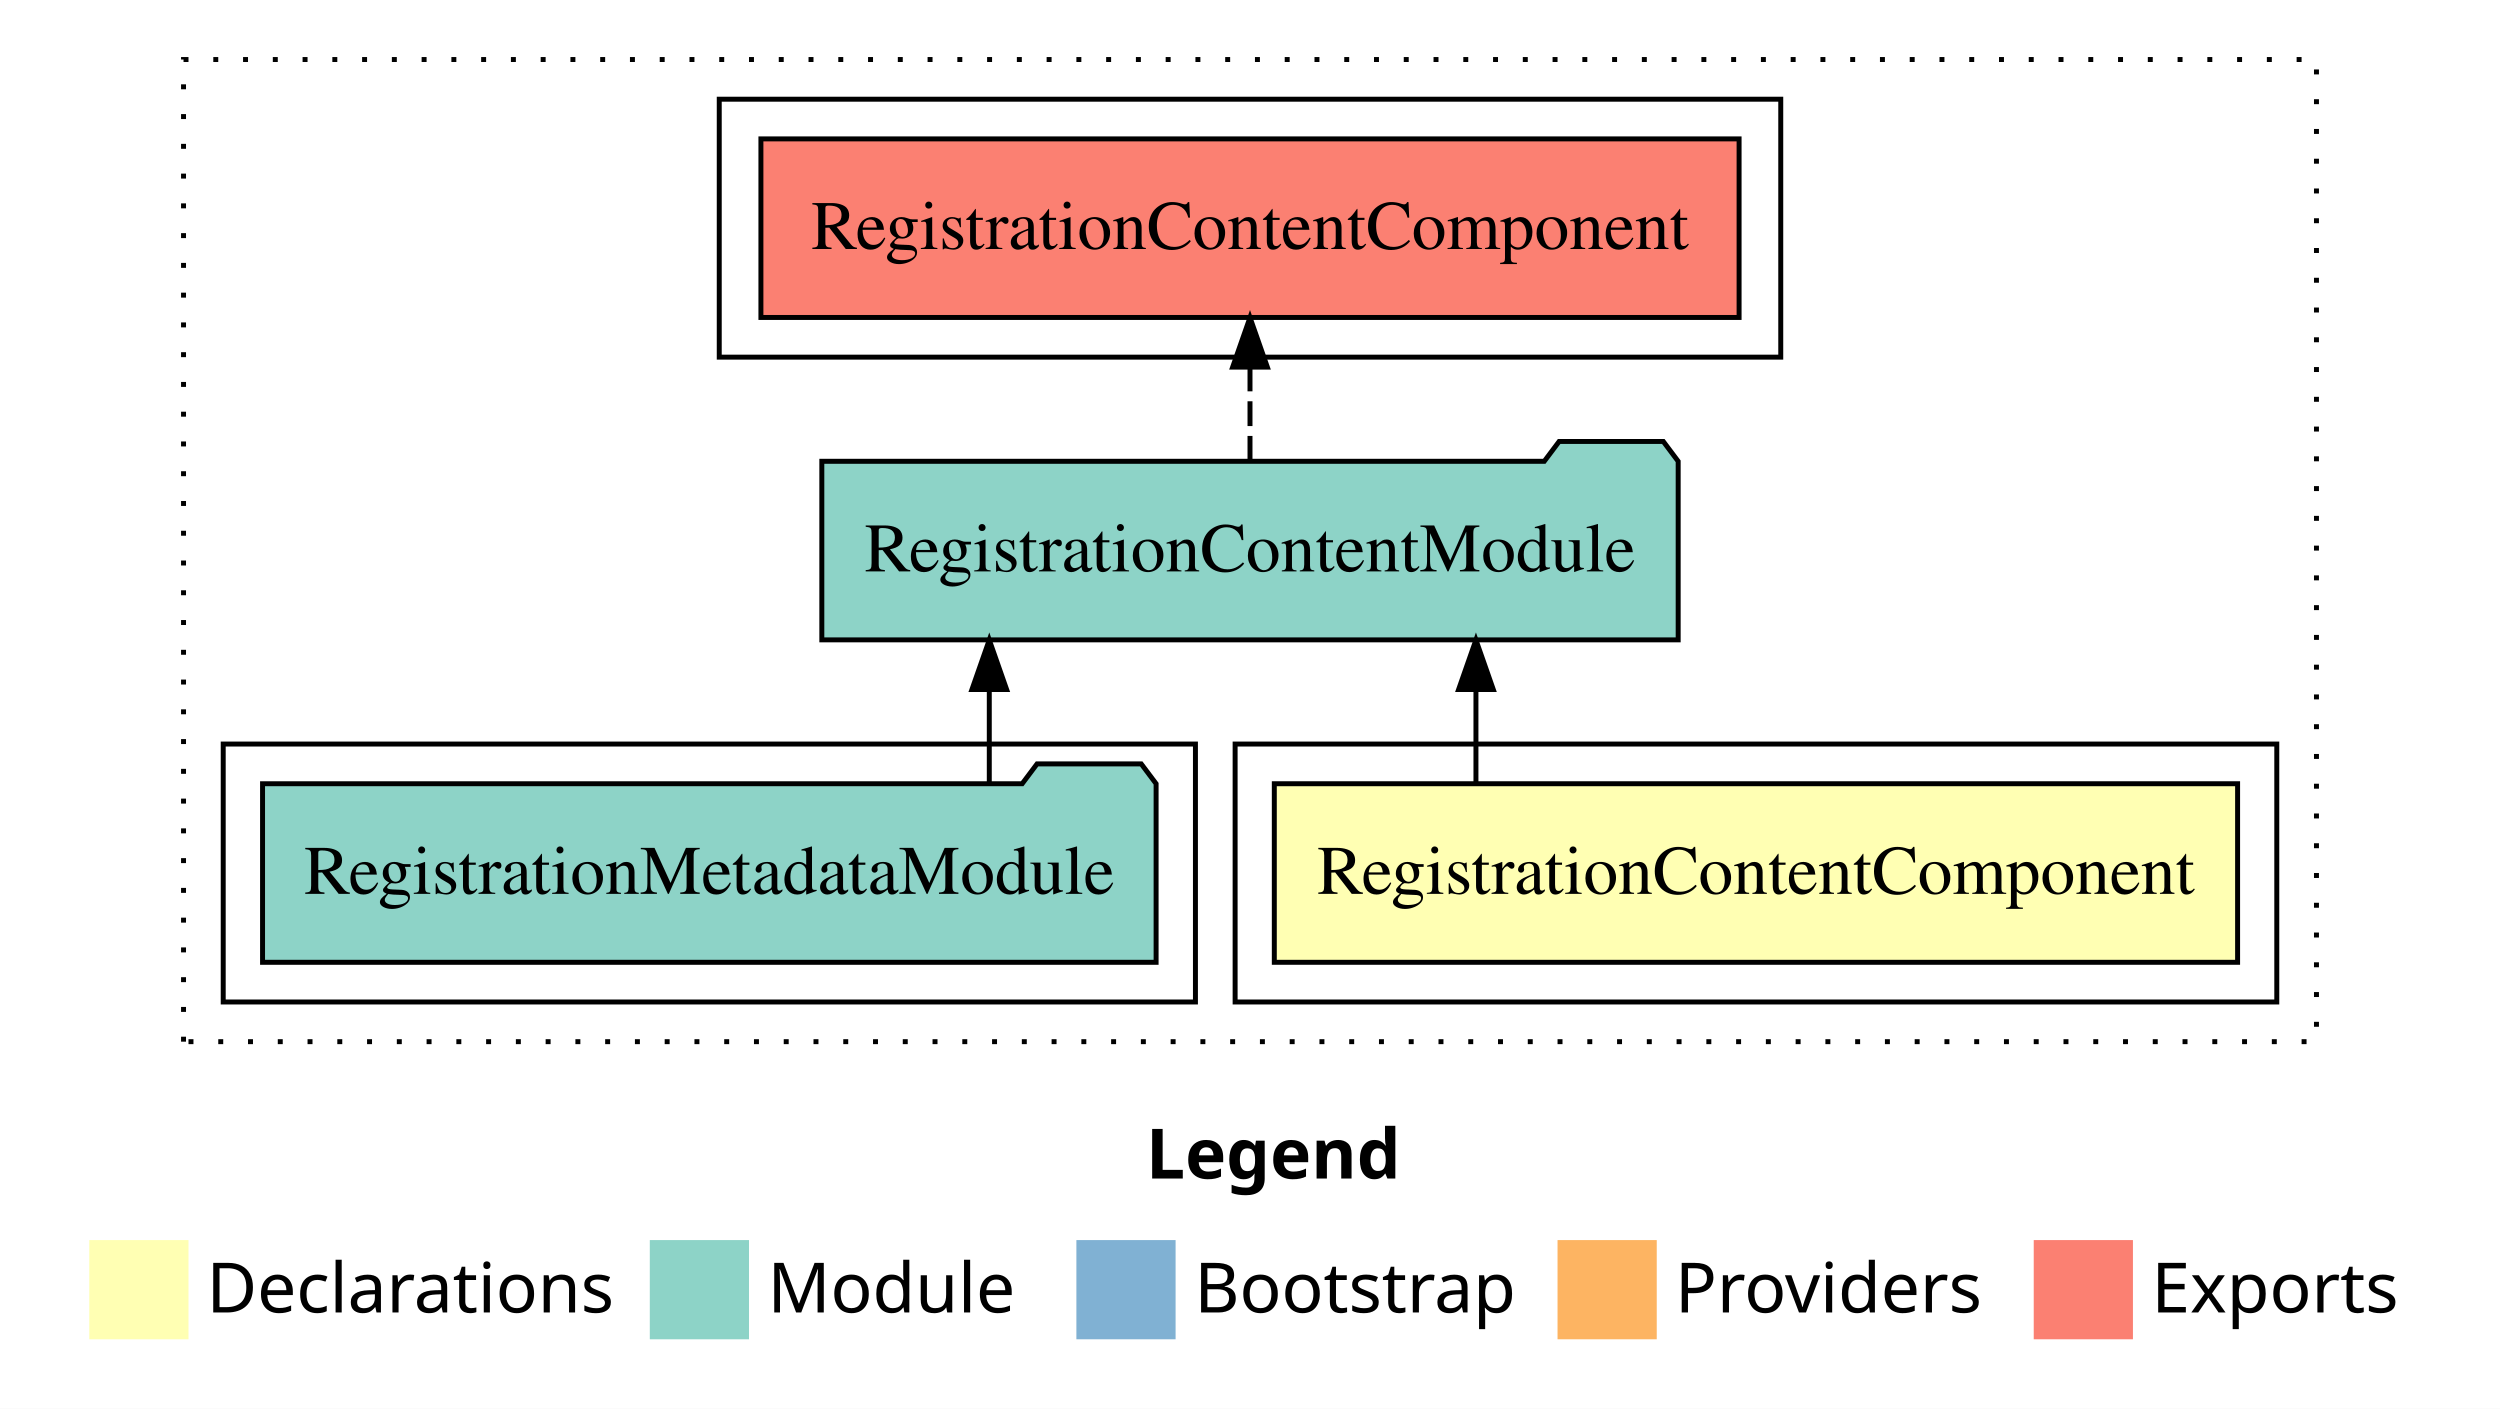
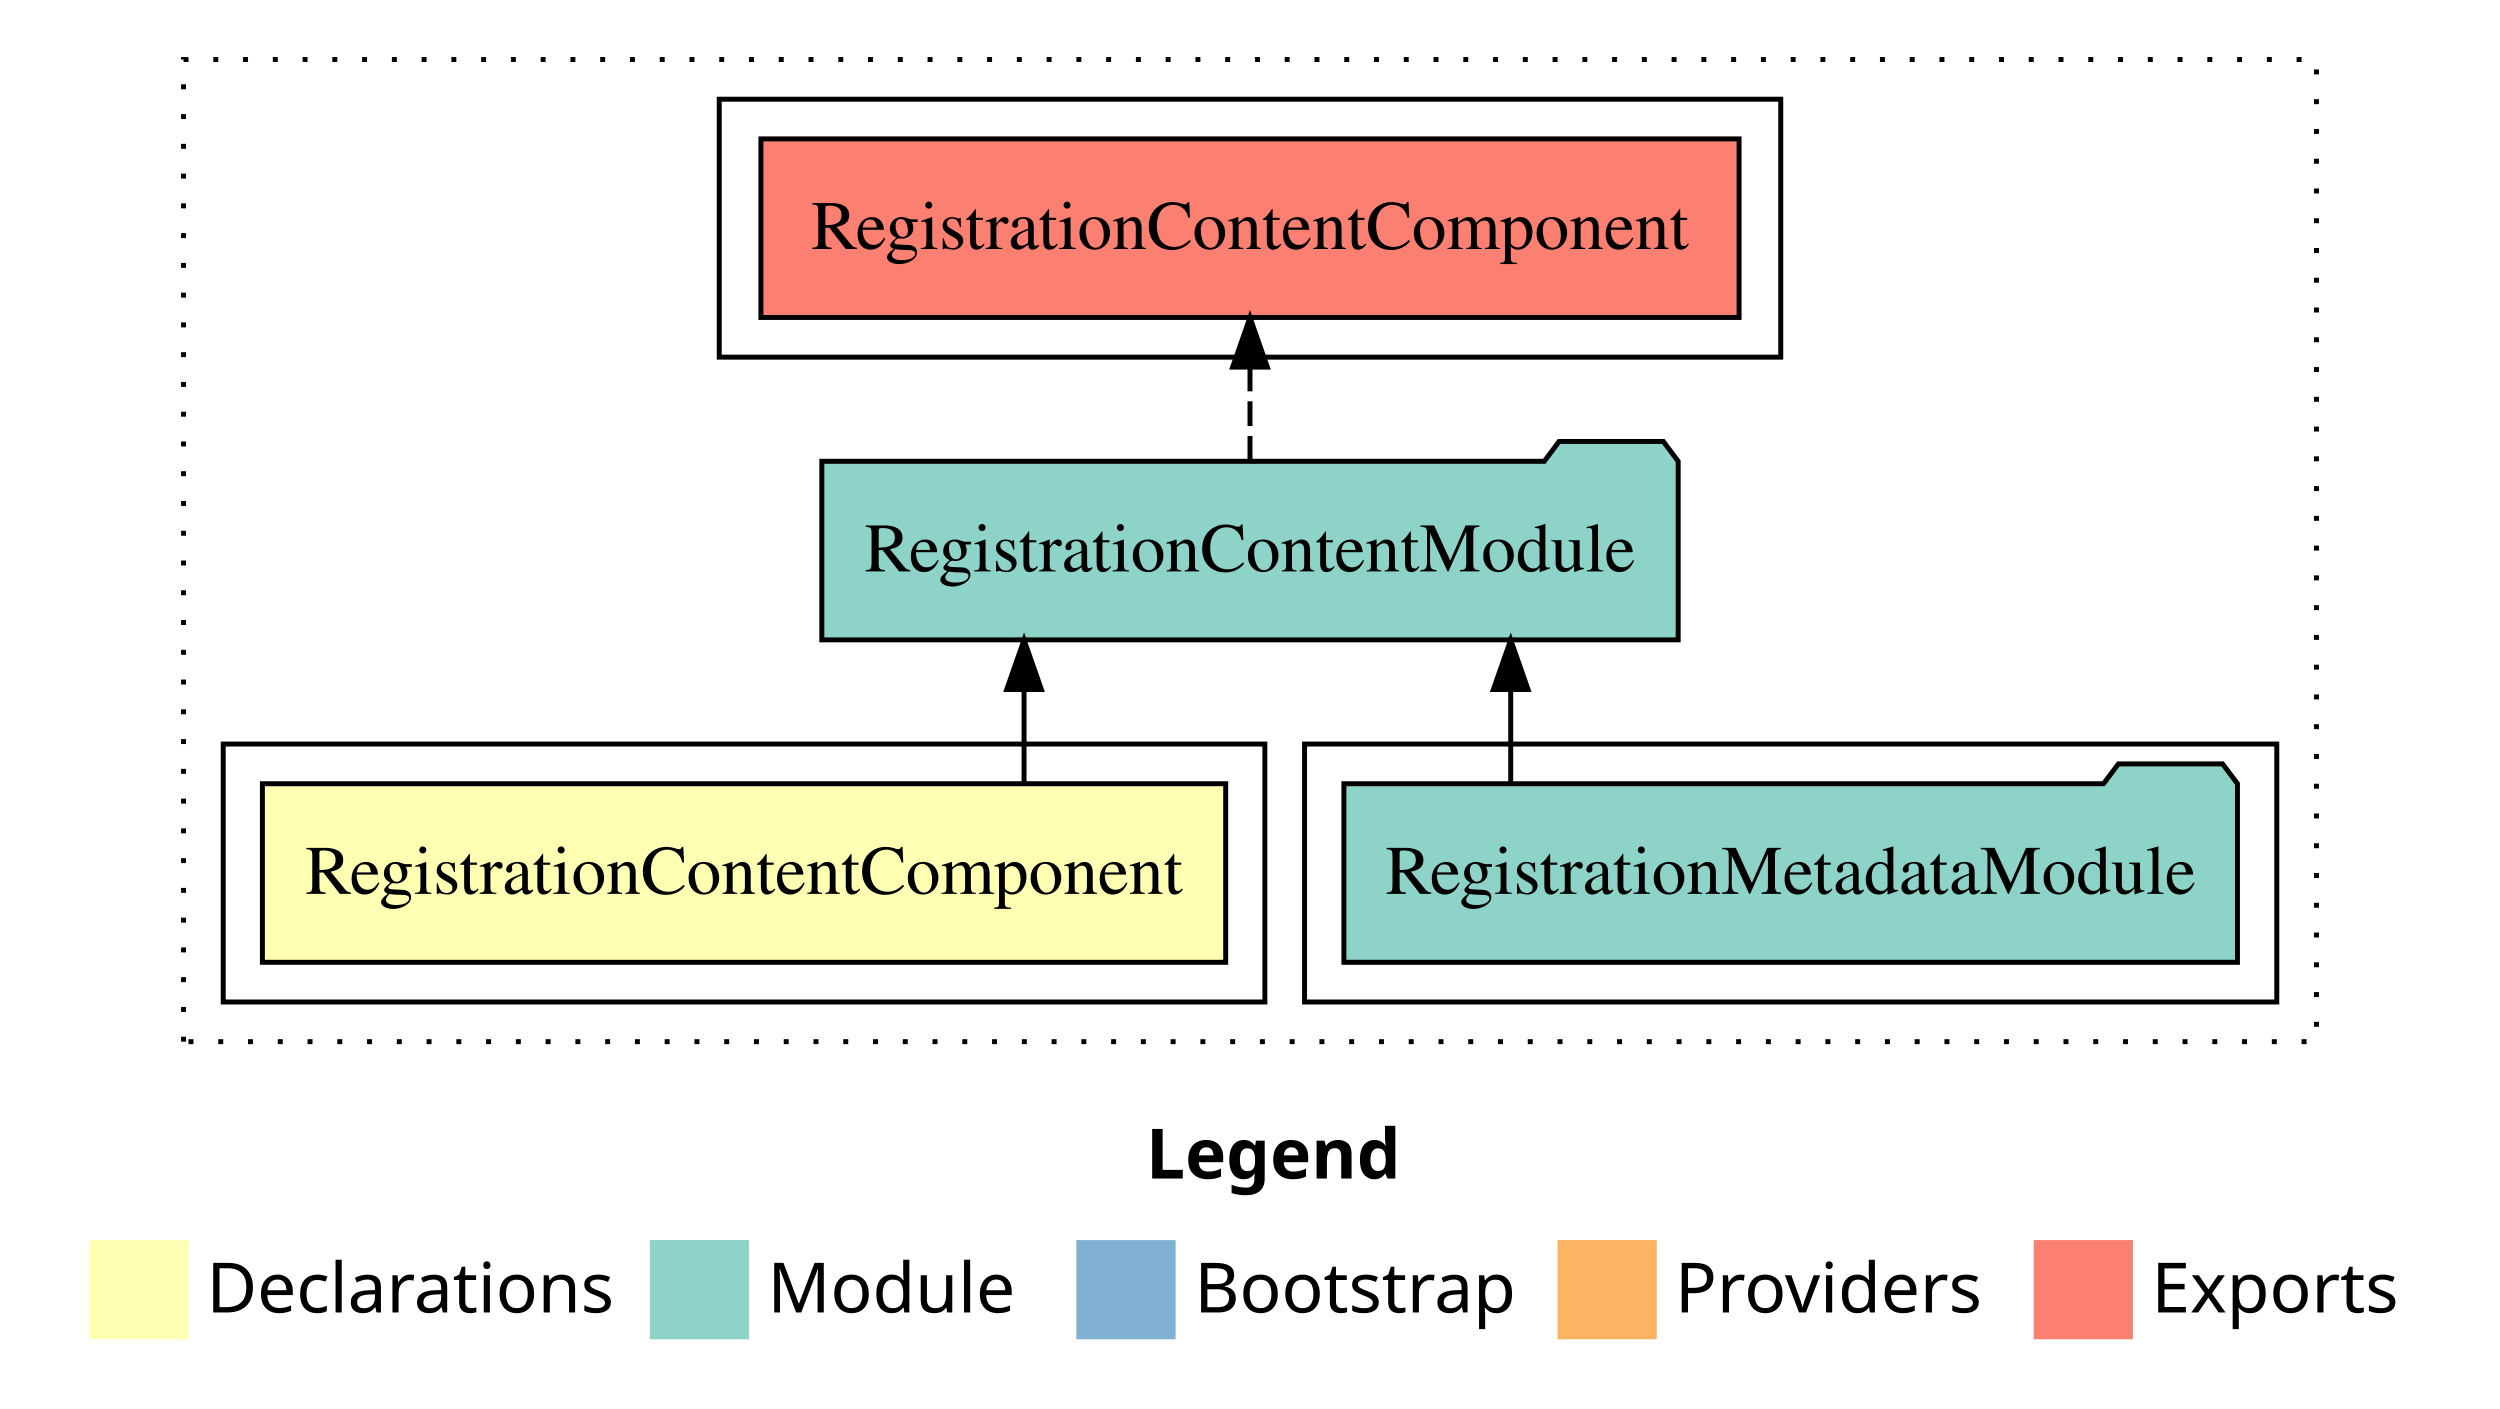
<svg xmlns="http://www.w3.org/2000/svg" width="504pt" height="284pt" viewBox="0.00 0.00 504.00 284.00">
  <g id="graph0" class="graph" transform="scale(1 1) rotate(0) translate(4 280)">
    <polygon fill="white" stroke="transparent" points="-4,4 -4,-280 500,-280 500,4 -4,4" />
    <text text-anchor="start" x="227.01" y="-42.4" font-family="Times-12" font-weight="bold" font-size="14.00">Legend</text>
    <polygon fill="#ffffb3" stroke="transparent" points="14,-10 14,-30 34,-30 34,-10 14,-10" />
    <text text-anchor="start" x="37.63" y="-15.4" font-family="Times-12" font-size="14.00">  Declarations</text>
    <polygon fill="#8dd3c7" stroke="transparent" points="127,-10 127,-30 147,-30 147,-10 127,-10" />
    <text text-anchor="start" x="150.73" y="-15.4" font-family="Times-12" font-size="14.00">  Module</text>
    <polygon fill="#80b1d3" stroke="transparent" points="213,-10 213,-30 233,-30 233,-10 213,-10" />
    <text text-anchor="start" x="236.78" y="-15.4" font-family="Times-12" font-size="14.00">  Bootstrap</text>
    <polygon fill="#fdb462" stroke="transparent" points="310,-10 310,-30 330,-30 330,-10 310,-10" />
    <text text-anchor="start" x="333.67" y="-15.4" font-family="Times-12" font-size="14.00">  Providers</text>
    <polygon fill="#fb8072" stroke="transparent" points="406,-10 406,-30 426,-30 426,-10 406,-10" />
    <text text-anchor="start" x="429.73" y="-15.4" font-family="Times-12" font-size="14.00">  Exports</text>
    <g id="clust1" class="cluster">
      <polygon fill="none" stroke="black" stroke-dasharray="1,5" points="33,-70 33,-268 463,-268 463,-70 33,-70" />
    </g>
+     <g id="clust4" class="cluster">
+       <polygon fill="none" stroke="black" points="259,-78 259,-130 455,-130 455,-78 259,-78" />
+     </g>
    <g id="clust2" class="cluster">
-       <polygon fill="none" stroke="black" points="245,-78 245,-130 455,-130 455,-78 245,-78" />
-     </g>
-     <g id="clust4" class="cluster">
-       <polygon fill="none" stroke="black" points="41,-78 41,-130 237,-130 237,-78 41,-78" />
+       <polygon fill="none" stroke="black" points="41,-78 41,-130 251,-130 251,-78 41,-78" />
    </g>
    <g id="clust5" class="cluster">
      <polygon fill="none" stroke="black" points="141,-208 141,-260 355,-260 355,-208 141,-208" />
    </g>
    <g id="node1" class="node">
-       <polygon fill="#ffffb3" stroke="black" points="447.1,-122 252.9,-122 252.9,-86 447.1,-86 447.1,-122" />
-       <text text-anchor="middle" x="350" y="-99.8" font-family="Times,serif" font-size="14.00">RegistrationContentComponent</text>
+       <polygon fill="#ffffb3" stroke="black" points="243.1,-122 48.9,-122 48.9,-86 243.1,-86 243.1,-122" />
+       <text text-anchor="middle" x="146" y="-99.8" font-family="Times,serif" font-size="14.00">RegistrationContentComponent</text>
    </g>
    <g id="node2" class="node">
      <polygon fill="#8dd3c7" stroke="black" points="334.32,-187 331.32,-191 310.32,-191 307.32,-187 161.68,-187 161.68,-151 334.32,-151 334.32,-187" />
      <text text-anchor="middle" x="248" y="-164.8" font-family="Times,serif" font-size="14.00">RegistrationContentModule</text>
    </g>
    <g id="edge1" class="edge">
-       <path fill="none" stroke="black" d="M293.55,-122.11C293.55,-122.11 293.55,-140.99 293.55,-140.99" />
-       <polygon fill="black" stroke="black" points="290.05,-140.99 293.55,-150.99 297.05,-140.99 290.05,-140.99" />
+       <path fill="none" stroke="black" d="M202.45,-122.11C202.45,-122.11 202.45,-140.99 202.45,-140.99" />
+       <polygon fill="black" stroke="black" points="198.95,-140.99 202.45,-150.99 205.95,-140.99 198.95,-140.99" />
    </g>
    <g id="node4" class="node">
      <polygon fill="#fb8072" stroke="black" points="346.6,-252 149.4,-252 149.4,-216 346.6,-216 346.6,-252" />
      <text text-anchor="middle" x="248" y="-229.8" font-family="Times,serif" font-size="14.00">RegistrationContentComponent </text>
    </g>
    <g id="edge3" class="edge">
      <path fill="none" stroke="black" stroke-dasharray="5,2" d="M248,-187.11C248,-187.11 248,-205.99 248,-205.99" />
      <polygon fill="black" stroke="black" points="244.5,-205.99 248,-215.99 251.5,-205.99 244.5,-205.99" />
    </g>
    <g id="node3" class="node">
-       <polygon fill="#8dd3c7" stroke="black" points="229.07,-122 226.07,-126 205.07,-126 202.07,-122 48.93,-122 48.93,-86 229.07,-86 229.07,-122" />
-       <text text-anchor="middle" x="139" y="-99.8" font-family="Times,serif" font-size="14.00">RegistrationMetadataModule</text>
+       <polygon fill="#8dd3c7" stroke="black" points="447.07,-122 444.07,-126 423.07,-126 420.07,-122 266.93,-122 266.93,-86 447.07,-86 447.07,-122" />
+       <text text-anchor="middle" x="357" y="-99.8" font-family="Times,serif" font-size="14.00">RegistrationMetadataModule</text>
    </g>
    <g id="edge2" class="edge">
-       <path fill="none" stroke="black" d="M195.44,-122.11C195.44,-122.11 195.44,-140.99 195.44,-140.99" />
-       <polygon fill="black" stroke="black" points="191.94,-140.99 195.44,-150.99 198.94,-140.99 191.94,-140.99" />
+       <path fill="none" stroke="black" d="M300.56,-122.11C300.56,-122.11 300.56,-140.99 300.56,-140.99" />
+       <polygon fill="black" stroke="black" points="297.06,-140.99 300.56,-150.99 304.06,-140.99 297.06,-140.99" />
    </g>
  </g>
</svg>
